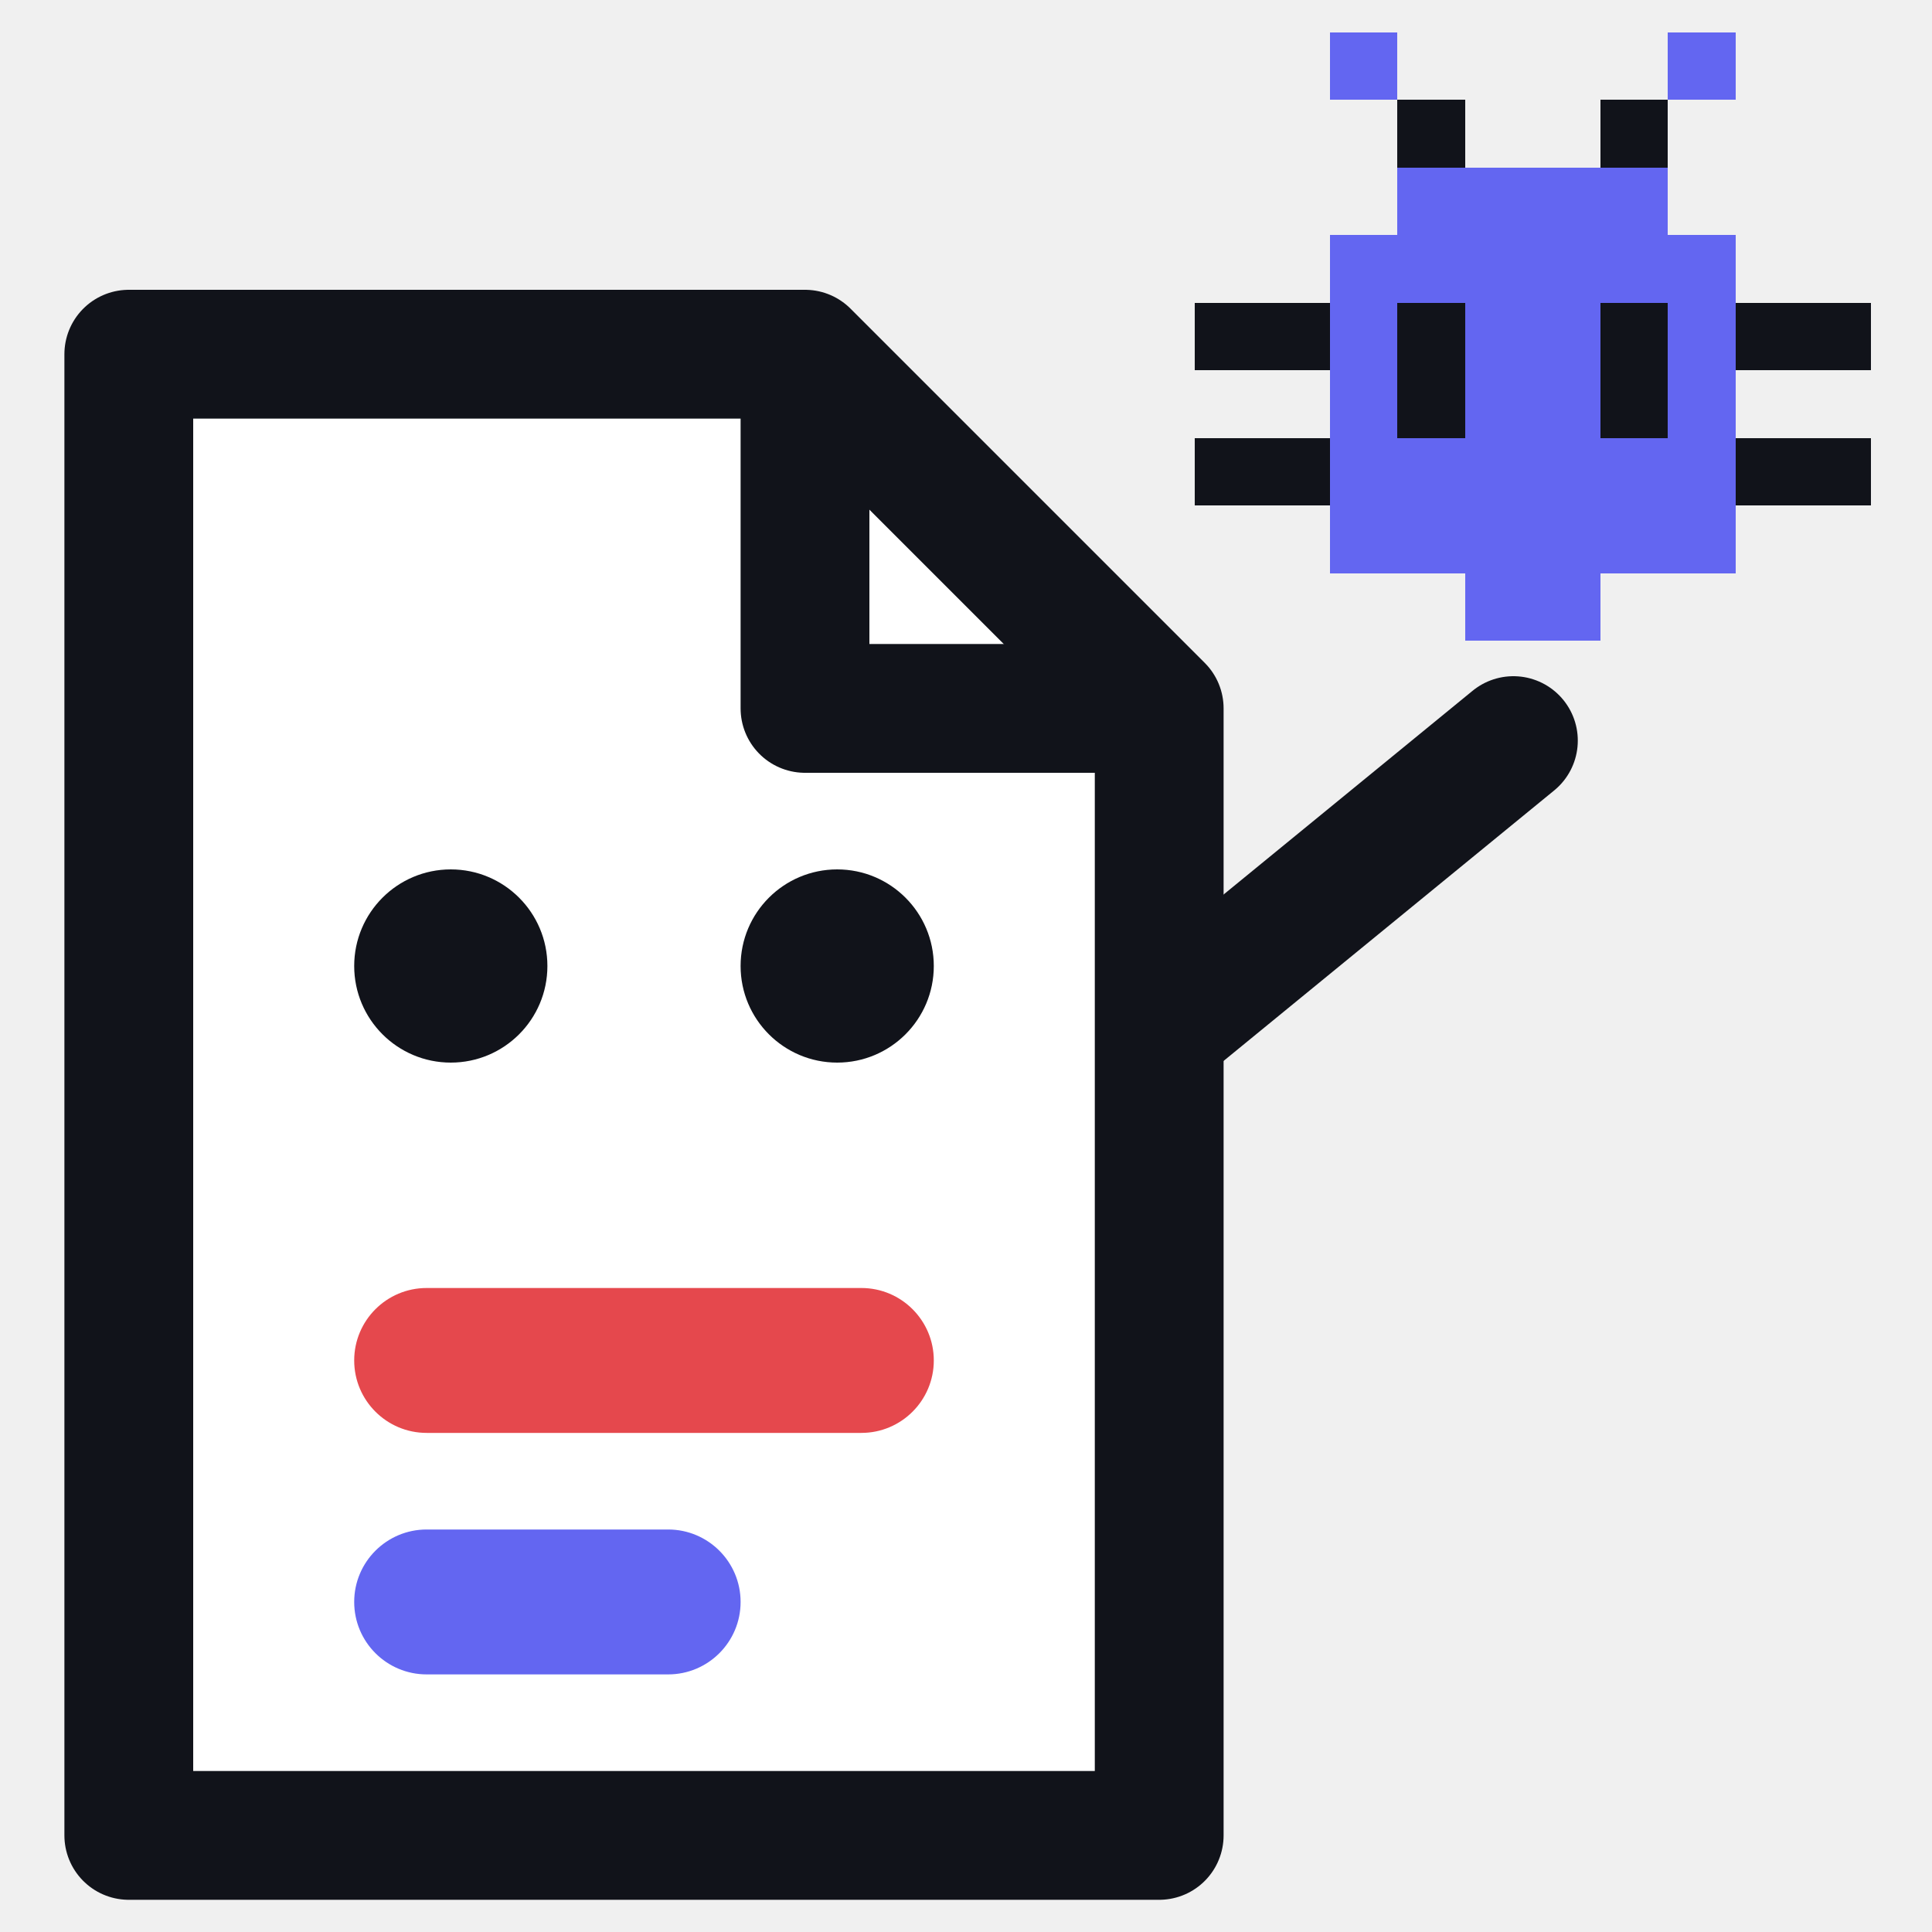
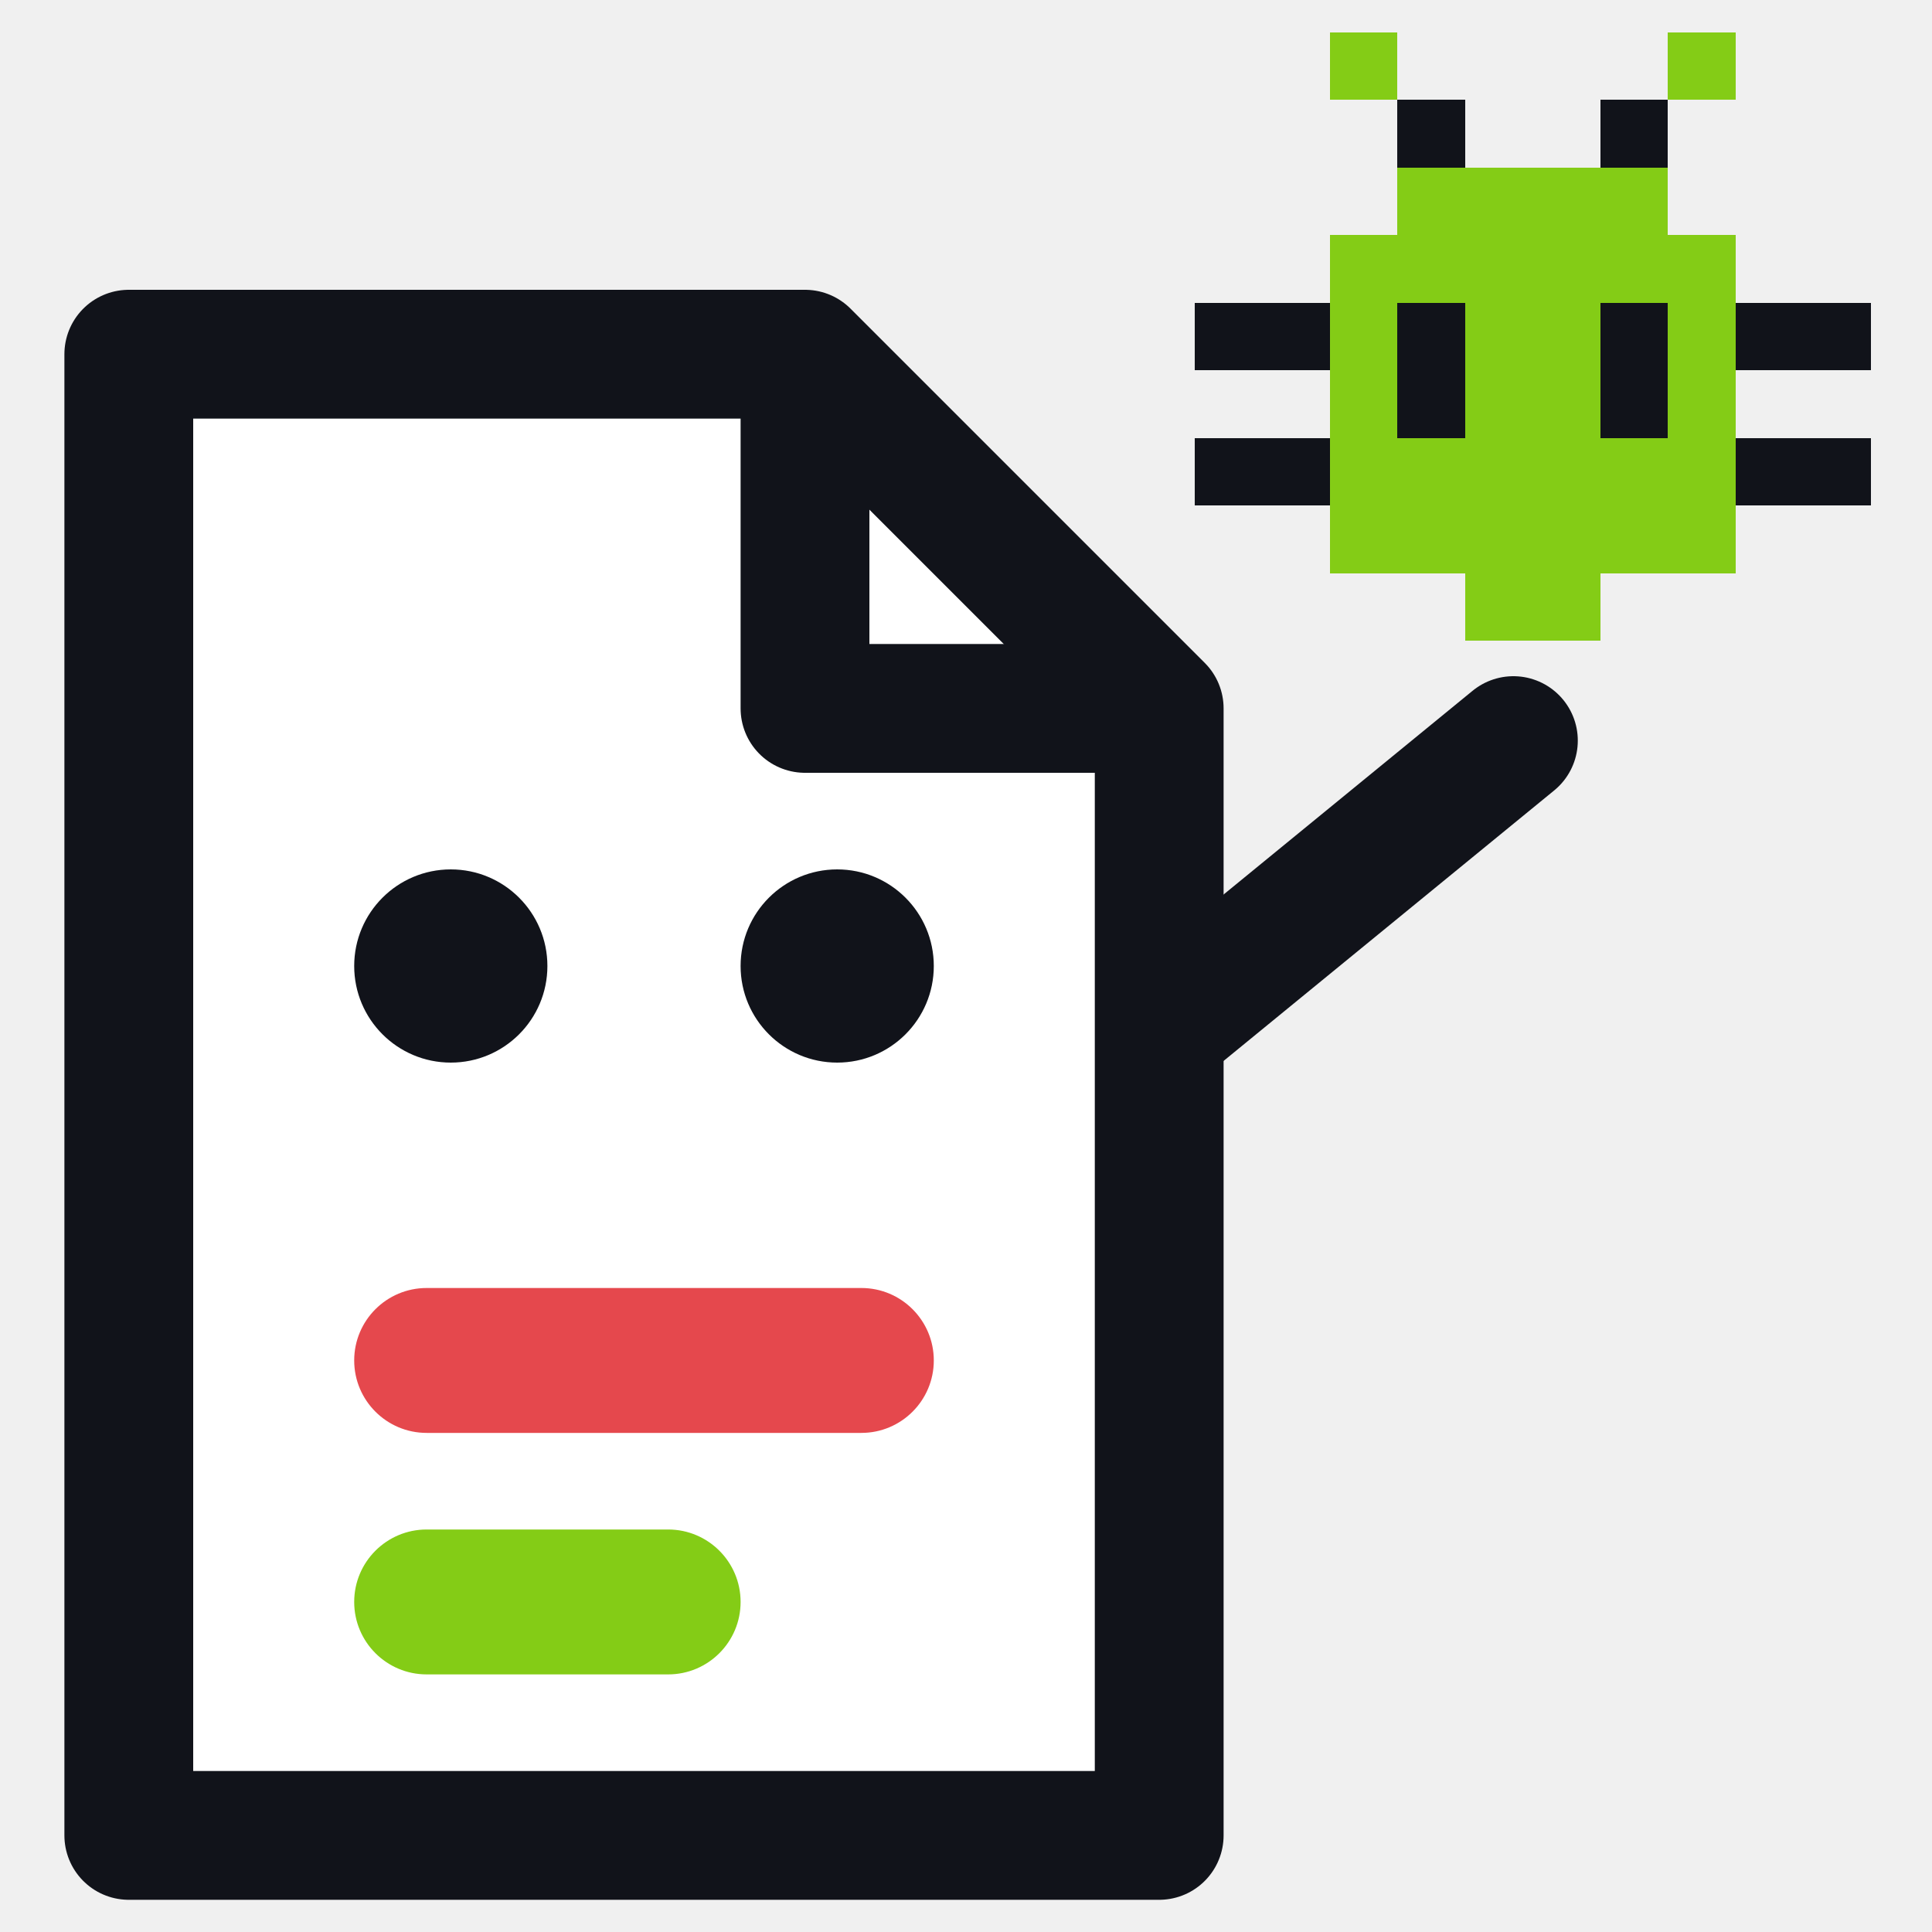
<svg xmlns="http://www.w3.org/2000/svg" width="32" height="32" viewBox="0 0 120 120" fill="none">
  <path d="M72 64 L94 46" stroke="#11131A" stroke-width="8" stroke-linecap="round" />
  <path d="M8 22 H50 L72 44 V114 H8 Z" fill="#FFFFFF" stroke="#11131A" stroke-width="8" stroke-linejoin="round" />
  <path d="M50 22 V44 H72" stroke="#11131A" stroke-width="8" stroke-linejoin="round" />
  <circle cx="28" cy="60" r="6" fill="#11131A" />
  <circle cx="52" cy="60" r="6" fill="#11131A" />
  <rect x="22" y="80" width="36" height="9" rx="4.5" fill="#E5484D" />
-   <rect x="22" y="95" width="24" height="9" rx="4.5" fill="#6366F1" />
+   <rect x="22" y="95" width="24" height="9" rx="4.5" fill="#84CC16" />
  <g transform="translate(70,2) scale(0.42)" shape-rendering="crispEdges">
-     <rect x="30" y="0" width="10" height="10" fill="#6366F1" />
-     <rect x="80" y="0" width="10" height="10" fill="#6366F1" />
+     <rect x="30" y="0" width="10" height="10" fill="#84CC16" />
+     <rect x="80" y="0" width="10" height="10" fill="#84CC16" />
    <rect x="40" y="10" width="10" height="10" fill="#11131A" />
    <rect x="70" y="10" width="10" height="10" fill="#11131A" />
-     <rect x="40" y="20" width="40" height="10" fill="#6366F1" />
-     <rect x="30" y="30" width="60" height="50" fill="#6366F1" />
+     <rect x="40" y="20" width="40" height="10" fill="#84CC16" />
+     <rect x="30" y="30" width="60" height="50" fill="#84CC16" />
    <rect x="40" y="40" width="10" height="20" fill="#11131A" />
    <rect x="70" y="40" width="10" height="20" fill="#11131A" />
    <rect x="10" y="40" width="20" height="10" fill="#11131A" />
    <rect x="90" y="40" width="20" height="10" fill="#11131A" />
    <rect x="10" y="60" width="20" height="10" fill="#11131A" />
    <rect x="90" y="60" width="20" height="10" fill="#11131A" />
-     <rect x="50" y="80" width="20" height="10" fill="#6366F1" />
+     <rect x="50" y="80" width="20" height="10" fill="#84CC16" />
  </g>
</svg>
